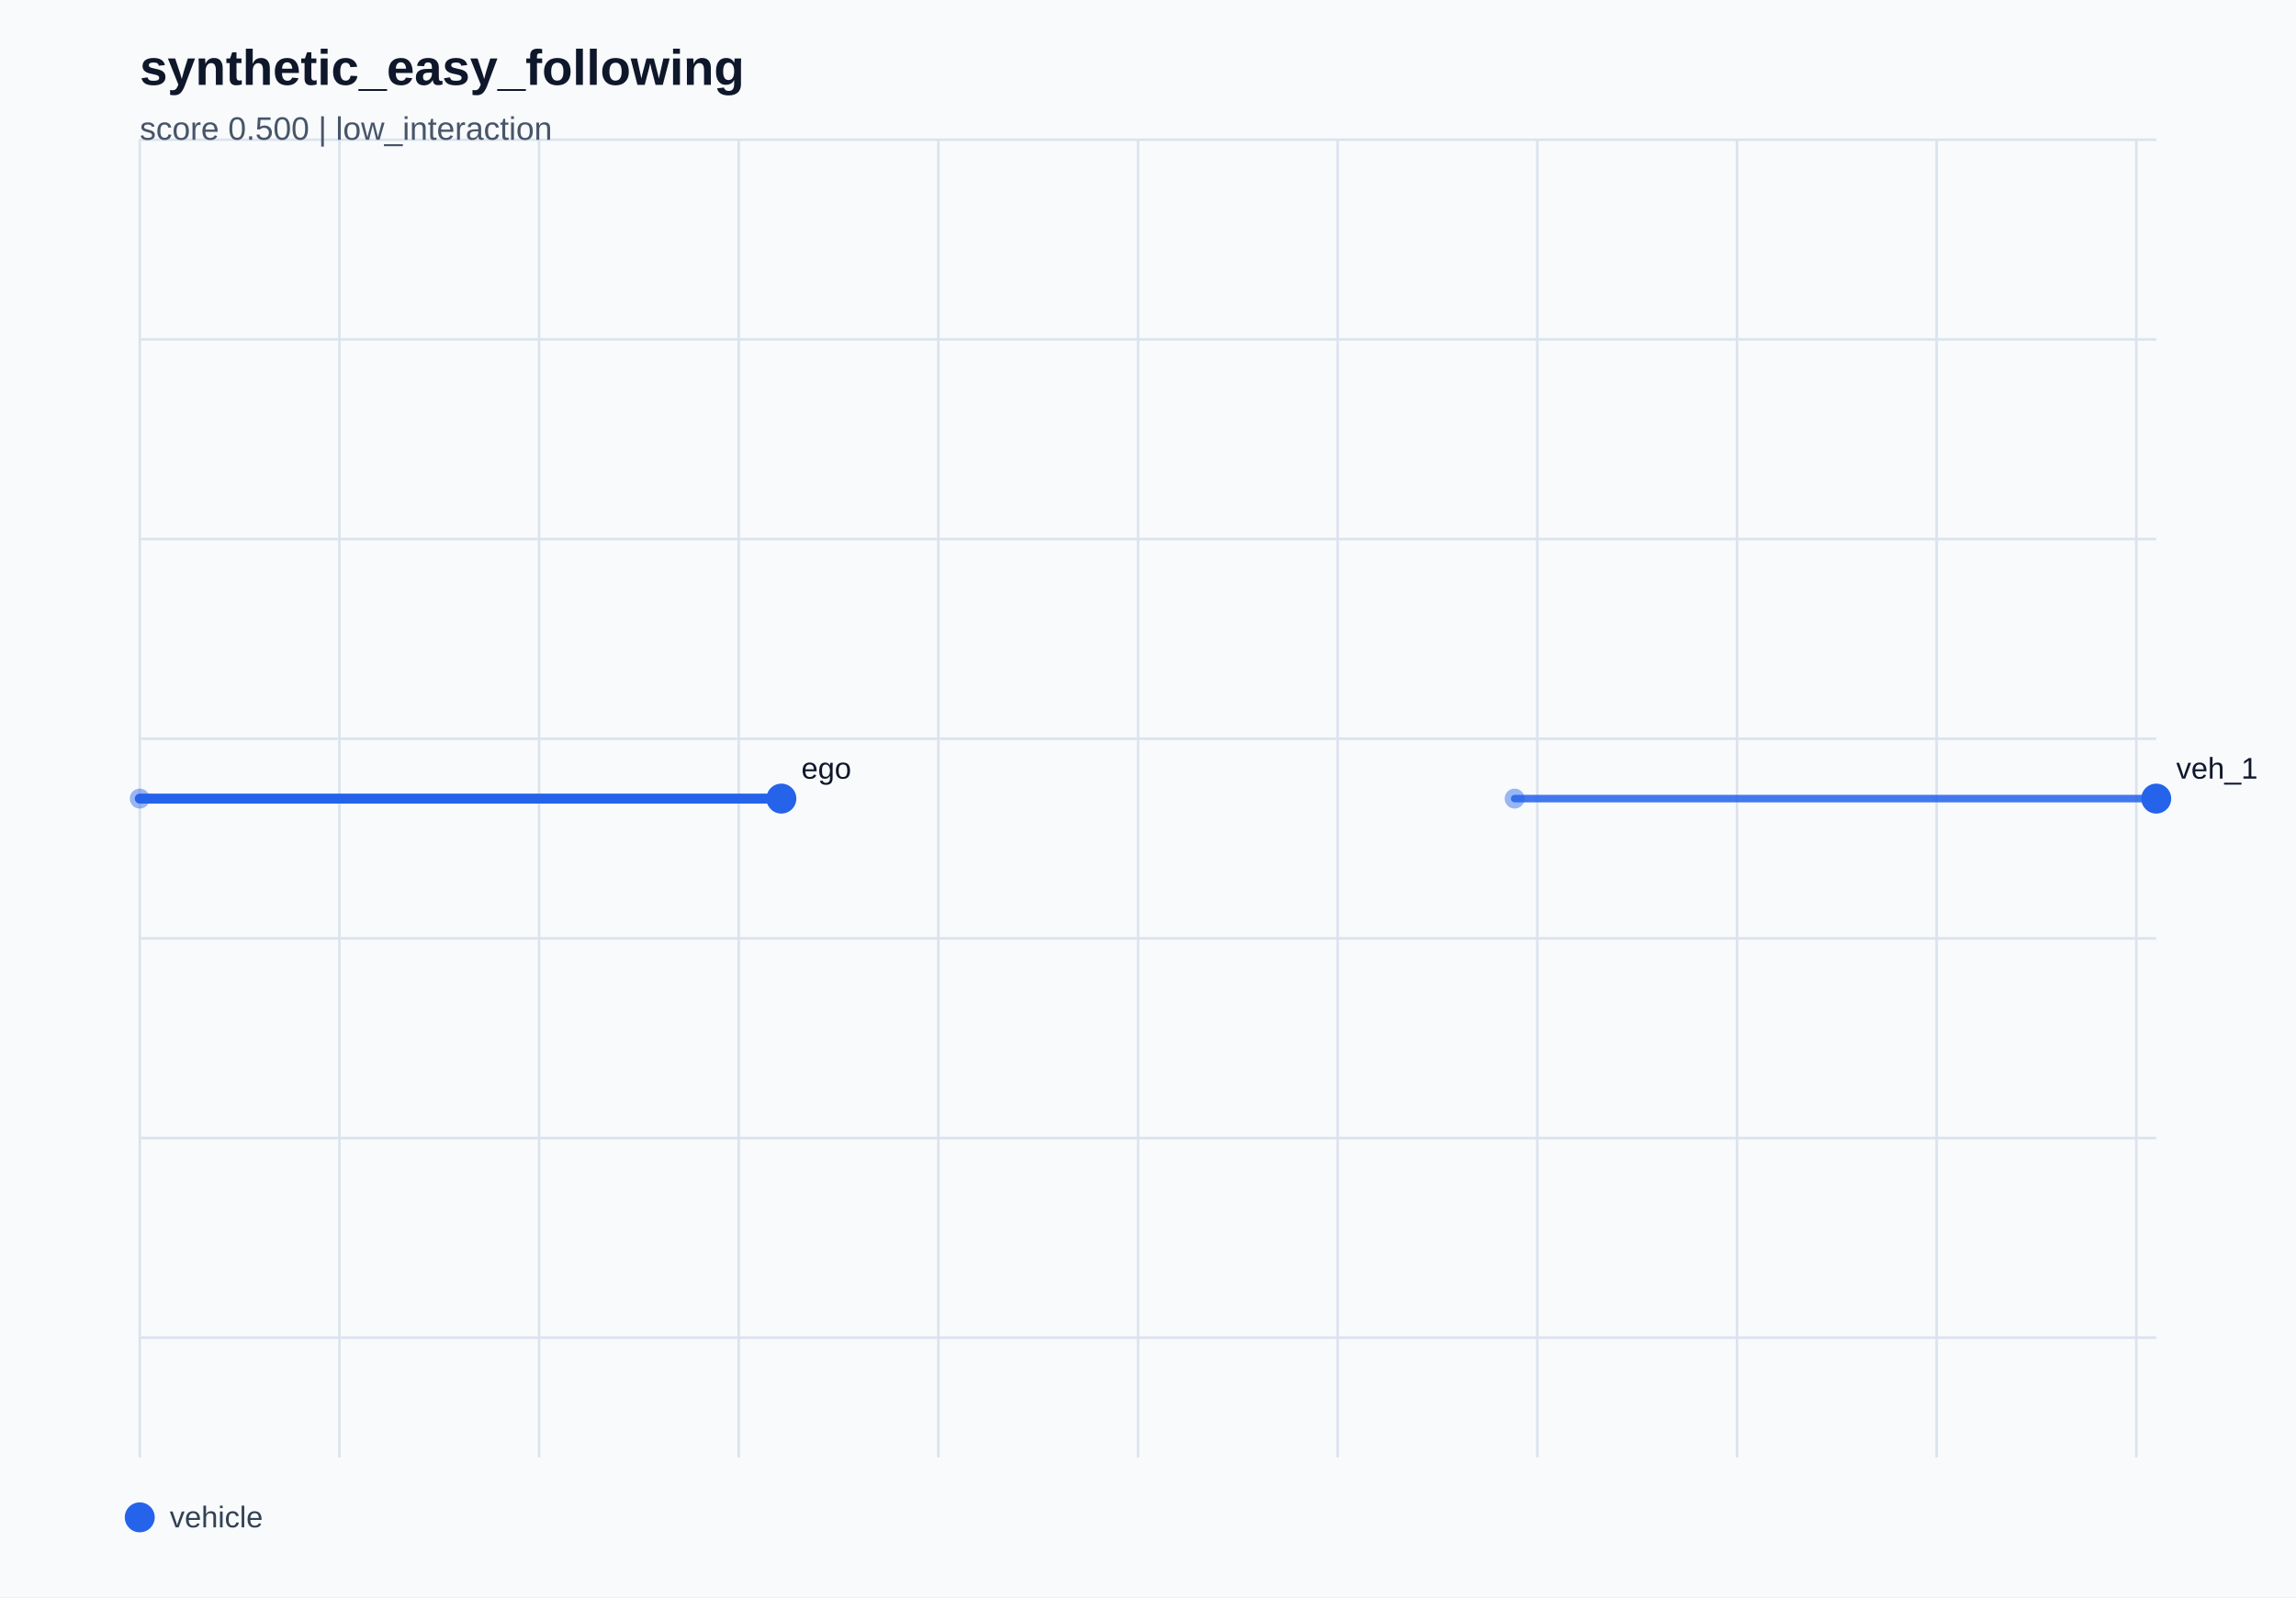
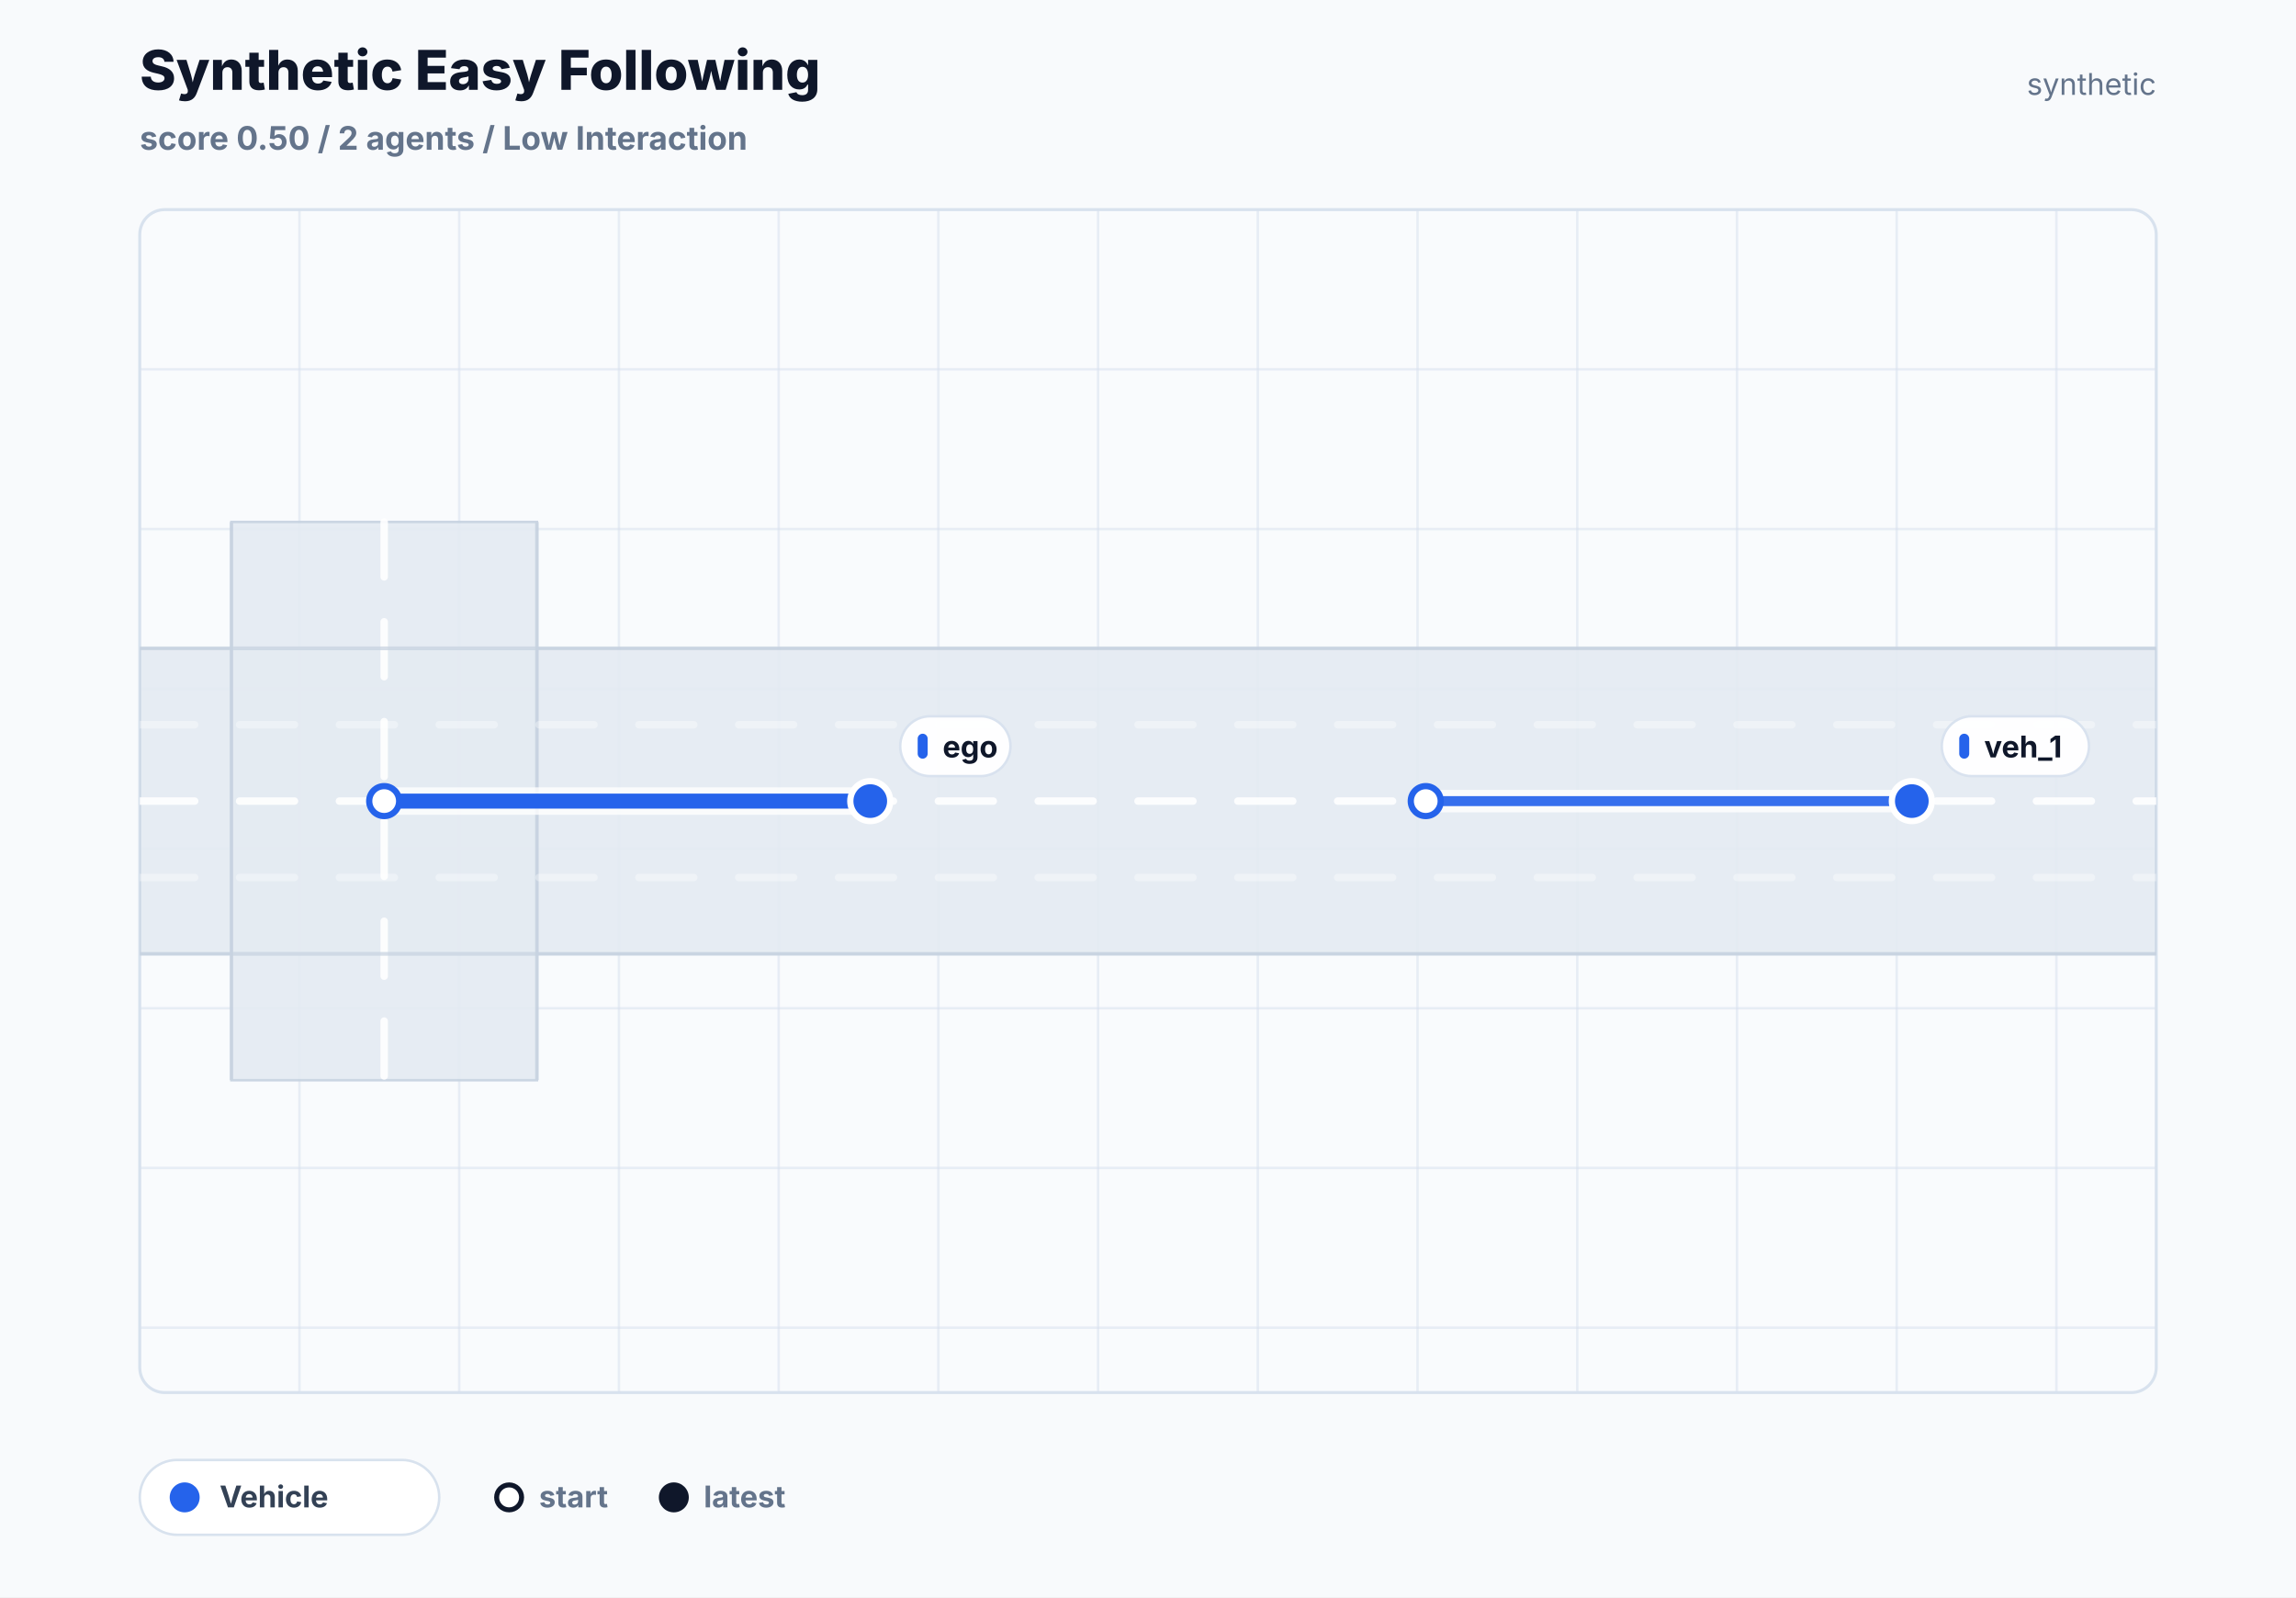
<svg xmlns="http://www.w3.org/2000/svg" width="920" height="640" viewBox="0 0 920 640" role="img">
+   <defs>
+     <clipPath id="scenario-plot-clip">
+       <rect x="56" y="84" width="808" height="474" rx="10" />
+     </clipPath>
+   </defs>
  <rect x="0" y="0" width="920" height="640" fill="#f8fafc" />
-   <line x1="56" y1="56" x2="56" y2="584" stroke="#dbe3ee" stroke-width="1" />
-   <line x1="136" y1="56" x2="136" y2="584" stroke="#dbe3ee" stroke-width="1" />
-   <line x1="216" y1="56" x2="216" y2="584" stroke="#dbe3ee" stroke-width="1" />
-   <line x1="296" y1="56" x2="296" y2="584" stroke="#dbe3ee" stroke-width="1" />
-   <line x1="376" y1="56" x2="376" y2="584" stroke="#dbe3ee" stroke-width="1" />
-   <line x1="456" y1="56" x2="456" y2="584" stroke="#dbe3ee" stroke-width="1" />
-   <line x1="536" y1="56" x2="536" y2="584" stroke="#dbe3ee" stroke-width="1" />
-   <line x1="616" y1="56" x2="616" y2="584" stroke="#dbe3ee" stroke-width="1" />
-   <line x1="696" y1="56" x2="696" y2="584" stroke="#dbe3ee" stroke-width="1" />
-   <line x1="776" y1="56" x2="776" y2="584" stroke="#dbe3ee" stroke-width="1" />
-   <line x1="856" y1="56" x2="856" y2="584" stroke="#dbe3ee" stroke-width="1" />
-   <line x1="56" y1="56" x2="864" y2="56" stroke="#dbe3ee" stroke-width="1" />
-   <line x1="56" y1="136" x2="864" y2="136" stroke="#dbe3ee" stroke-width="1" />
-   <line x1="56" y1="216" x2="864" y2="216" stroke="#dbe3ee" stroke-width="1" />
-   <line x1="56" y1="296" x2="864" y2="296" stroke="#dbe3ee" stroke-width="1" />
-   <line x1="56" y1="376" x2="864" y2="376" stroke="#dbe3ee" stroke-width="1" />
-   <line x1="56" y1="456" x2="864" y2="456" stroke="#dbe3ee" stroke-width="1" />
-   <line x1="56" y1="536" x2="864" y2="536" stroke="#dbe3ee" stroke-width="1" />
-   <text x="56" y="34" fill="#0f172a" font-size="20" font-family="Arial, sans-serif" font-weight="700">synthetic_easy_following</text>
-   <text x="56" y="56" fill="#475569" font-size="13" font-family="Arial, sans-serif">score 0.500 | low_interaction</text>
-   <circle cx="56" cy="608" r="6" fill="#2563eb" />
-   <text x="68" y="612" fill="#334155" font-size="12" font-family="Arial, sans-serif">vehicle</text>
-   <polyline points="56.00,320.00 184.55,320.00 313.09,320.00" fill="none" stroke="#2563eb" stroke-width="4" stroke-linecap="round" stroke-linejoin="round" opacity="1.0" />
-   <circle cx="56.00" cy="320.00" r="4" fill="#2563eb" opacity="0.45" />
-   <circle cx="313.09" cy="320.00" r="6" fill="#2563eb" />
-   <text x="321.09" y="312.00" fill="#0f172a" font-size="12" font-family="Arial, sans-serif">ego</text>
-   <polyline points="606.91,320.00 735.45,320.00 864.00,320.00" fill="none" stroke="#2563eb" stroke-width="3" stroke-linecap="round" stroke-linejoin="round" opacity="0.86" />
-   <circle cx="606.91" cy="320.00" r="4" fill="#2563eb" opacity="0.45" />
-   <circle cx="864.00" cy="320.00" r="6" fill="#2563eb" />
-   <text x="872.00" y="312.00" fill="#0f172a" font-size="12" font-family="Arial, sans-serif">veh_1</text>
+   <text x="56" y="36" fill="#0f172a" font-size="22" font-family="Inter, Arial, sans-serif" font-weight="800">Synthetic Easy Following</text>
+   <text x="56" y="60" fill="#64748b" font-size="13" font-family="Inter, Arial, sans-serif" font-weight="650">score 0.50 / 2 agents / Low Interaction</text>
+   <text x="864" y="38" fill="#64748b" font-size="12" font-family="Inter, Arial, sans-serif" text-anchor="end">synthetic</text>
+   <rect x="56" y="84" width="808" height="474" rx="10" fill="#f9fbfd" stroke="#d8e2ee" stroke-width="1.2" />
+   <g clip-path="url(#scenario-plot-clip)">
+     <line x1="120" y1="84" x2="120" y2="558" stroke="#d7e1ee" stroke-width="1" opacity="0.52" />
+     <line x1="184" y1="84" x2="184" y2="558" stroke="#d7e1ee" stroke-width="1" opacity="0.52" />
+     <line x1="248" y1="84" x2="248" y2="558" stroke="#d7e1ee" stroke-width="1" opacity="0.52" />
+     <line x1="312" y1="84" x2="312" y2="558" stroke="#d7e1ee" stroke-width="1" opacity="0.52" />
+     <line x1="376" y1="84" x2="376" y2="558" stroke="#d7e1ee" stroke-width="1" opacity="0.52" />
+     <line x1="440" y1="84" x2="440" y2="558" stroke="#d7e1ee" stroke-width="1" opacity="0.52" />
+     <line x1="504" y1="84" x2="504" y2="558" stroke="#d7e1ee" stroke-width="1" opacity="0.52" />
+     <line x1="568" y1="84" x2="568" y2="558" stroke="#d7e1ee" stroke-width="1" opacity="0.52" />
+     <line x1="632" y1="84" x2="632" y2="558" stroke="#d7e1ee" stroke-width="1" opacity="0.52" />
+     <line x1="696" y1="84" x2="696" y2="558" stroke="#d7e1ee" stroke-width="1" opacity="0.52" />
+     <line x1="760" y1="84" x2="760" y2="558" stroke="#d7e1ee" stroke-width="1" opacity="0.52" />
+     <line x1="824" y1="84" x2="824" y2="558" stroke="#d7e1ee" stroke-width="1" opacity="0.52" />
+     <line x1="56" y1="148" x2="864" y2="148" stroke="#d7e1ee" stroke-width="1" opacity="0.52" />
+     <line x1="56" y1="212" x2="864" y2="212" stroke="#d7e1ee" stroke-width="1" opacity="0.52" />
+     <line x1="56" y1="276" x2="864" y2="276" stroke="#d7e1ee" stroke-width="1" opacity="0.52" />
+     <line x1="56" y1="340" x2="864" y2="340" stroke="#d7e1ee" stroke-width="1" opacity="0.52" />
+     <line x1="56" y1="404" x2="864" y2="404" stroke="#d7e1ee" stroke-width="1" opacity="0.52" />
+     <line x1="56" y1="468" x2="864" y2="468" stroke="#d7e1ee" stroke-width="1" opacity="0.52" />
+     <line x1="56" y1="532" x2="864" y2="532" stroke="#d7e1ee" stroke-width="1" opacity="0.52" />
+     <rect x="56.00" y="259.79" width="808.00" height="122.42" fill="#e4eaf2" stroke="#c7d3e1" stroke-width="1" opacity="0.92" />
+     <rect x="92.73" y="209.15" width="122.42" height="223.70" fill="#e4eaf2" stroke="#c7d3e1" stroke-width="1" opacity="0.92" />
+     <line x1="56.00" y1="321.00" x2="864.00" y2="321.00" stroke="#ffffff" stroke-width="3" stroke-linecap="round" stroke-dasharray="22 18" opacity="0.88" />
+     <line x1="153.94" y1="209.15" x2="153.94" y2="432.85" stroke="#ffffff" stroke-width="3" stroke-linecap="round" stroke-dasharray="22 18" opacity="0.88" />
+     <line x1="56.00" y1="259.79" x2="864.00" y2="259.79" stroke="#c7d3e1" stroke-width="1.5" opacity="0.72" />
+     <line x1="56.00" y1="382.21" x2="864.00" y2="382.21" stroke="#c7d3e1" stroke-width="1.5" opacity="0.72" />
+     <line x1="92.73" y1="209.15" x2="92.73" y2="432.85" stroke="#c7d3e1" stroke-width="1.5" opacity="0.72" />
+     <line x1="215.15" y1="209.15" x2="215.15" y2="432.85" stroke="#c7d3e1" stroke-width="1.5" opacity="0.72" />
+     <line x1="56.00" y1="290.39" x2="864.00" y2="290.39" stroke="#ffffff" stroke-width="3" stroke-linecap="round" stroke-dasharray="22 18" opacity="0.35" />
+     <line x1="56.00" y1="351.61" x2="864.00" y2="351.61" stroke="#ffffff" stroke-width="3" stroke-linecap="round" stroke-dasharray="22 18" opacity="0.35" />
+     <g class="track track-vehicle">
+       <polyline points="153.94,321.00 251.32,321.00 348.71,321.00" fill="none" stroke="#ffffff" stroke-width="11" stroke-linecap="round" stroke-linejoin="round" opacity="0.78" />
+       <polyline points="153.94,321.00 251.32,321.00 348.71,321.00" fill="none" stroke="#2563eb" stroke-width="6" stroke-linecap="round" stroke-linejoin="round" opacity="1.0" />
+       <circle cx="153.94" cy="321.00" r="6" fill="#ffffff" stroke="#2563eb" stroke-width="2.5" />
+       <circle cx="348.71" cy="321.00" r="8" fill="#2563eb" stroke="#ffffff" stroke-width="2.5" />
+       <rect x="360.71" y="287.00" width="44.20" height="24.00" rx="12" fill="#ffffff" stroke="#d8e2ee" opacity="0.96" />
+       <rect x="367.71" y="294.00" width="4" height="10" rx="2" fill="#2563eb" />
+       <text x="377.71" y="303.50" fill="#0f172a" font-size="12" font-family="Inter, Arial, sans-serif" font-weight="750">ego</text>
+     </g>
+     <g class="track track-vehicle">
+       <polyline points="571.29,321.00 668.68,321.00 766.06,321.00" fill="none" stroke="#ffffff" stroke-width="9" stroke-linecap="round" stroke-linejoin="round" opacity="0.78" />
+       <polyline points="571.29,321.00 668.68,321.00 766.06,321.00" fill="none" stroke="#2563eb" stroke-width="4" stroke-linecap="round" stroke-linejoin="round" opacity="0.92" />
+       <circle cx="571.29" cy="321.00" r="6" fill="#ffffff" stroke="#2563eb" stroke-width="2.5" />
+       <circle cx="766.06" cy="321.00" r="8" fill="#2563eb" stroke="#ffffff" stroke-width="2.5" />
+       <rect x="778.06" y="287.00" width="59.00" height="24.00" rx="12" fill="#ffffff" stroke="#d8e2ee" opacity="0.96" />
+       <rect x="785.06" y="294.00" width="4" height="10" rx="2" fill="#2563eb" />
+       <text x="795.06" y="303.50" fill="#0f172a" font-size="12" font-family="Inter, Arial, sans-serif" font-weight="750">veh_1</text>
+     </g>
+   </g>
+   <rect x="56" y="585" width="120" height="30" rx="15" fill="#ffffff" stroke="#d8e2ee" />
+   <circle cx="74" cy="600" r="6" fill="#2563eb" />
+   <text x="88" y="604" fill="#334155" font-size="12" font-family="Inter, Arial, sans-serif" font-weight="700">Vehicle</text>
+   <circle cx="204" cy="600" r="5" fill="#ffffff" stroke="#0f172a" stroke-width="2" />
+   <circle cx="270" cy="600" r="6" fill="#0f172a" />
+   <text x="216" y="604" fill="#64748b" font-size="12" font-family="Inter, Arial, sans-serif" font-weight="700">start</text>
+   <text x="282" y="604" fill="#64748b" font-size="12" font-family="Inter, Arial, sans-serif" font-weight="700">latest</text>
</svg>
